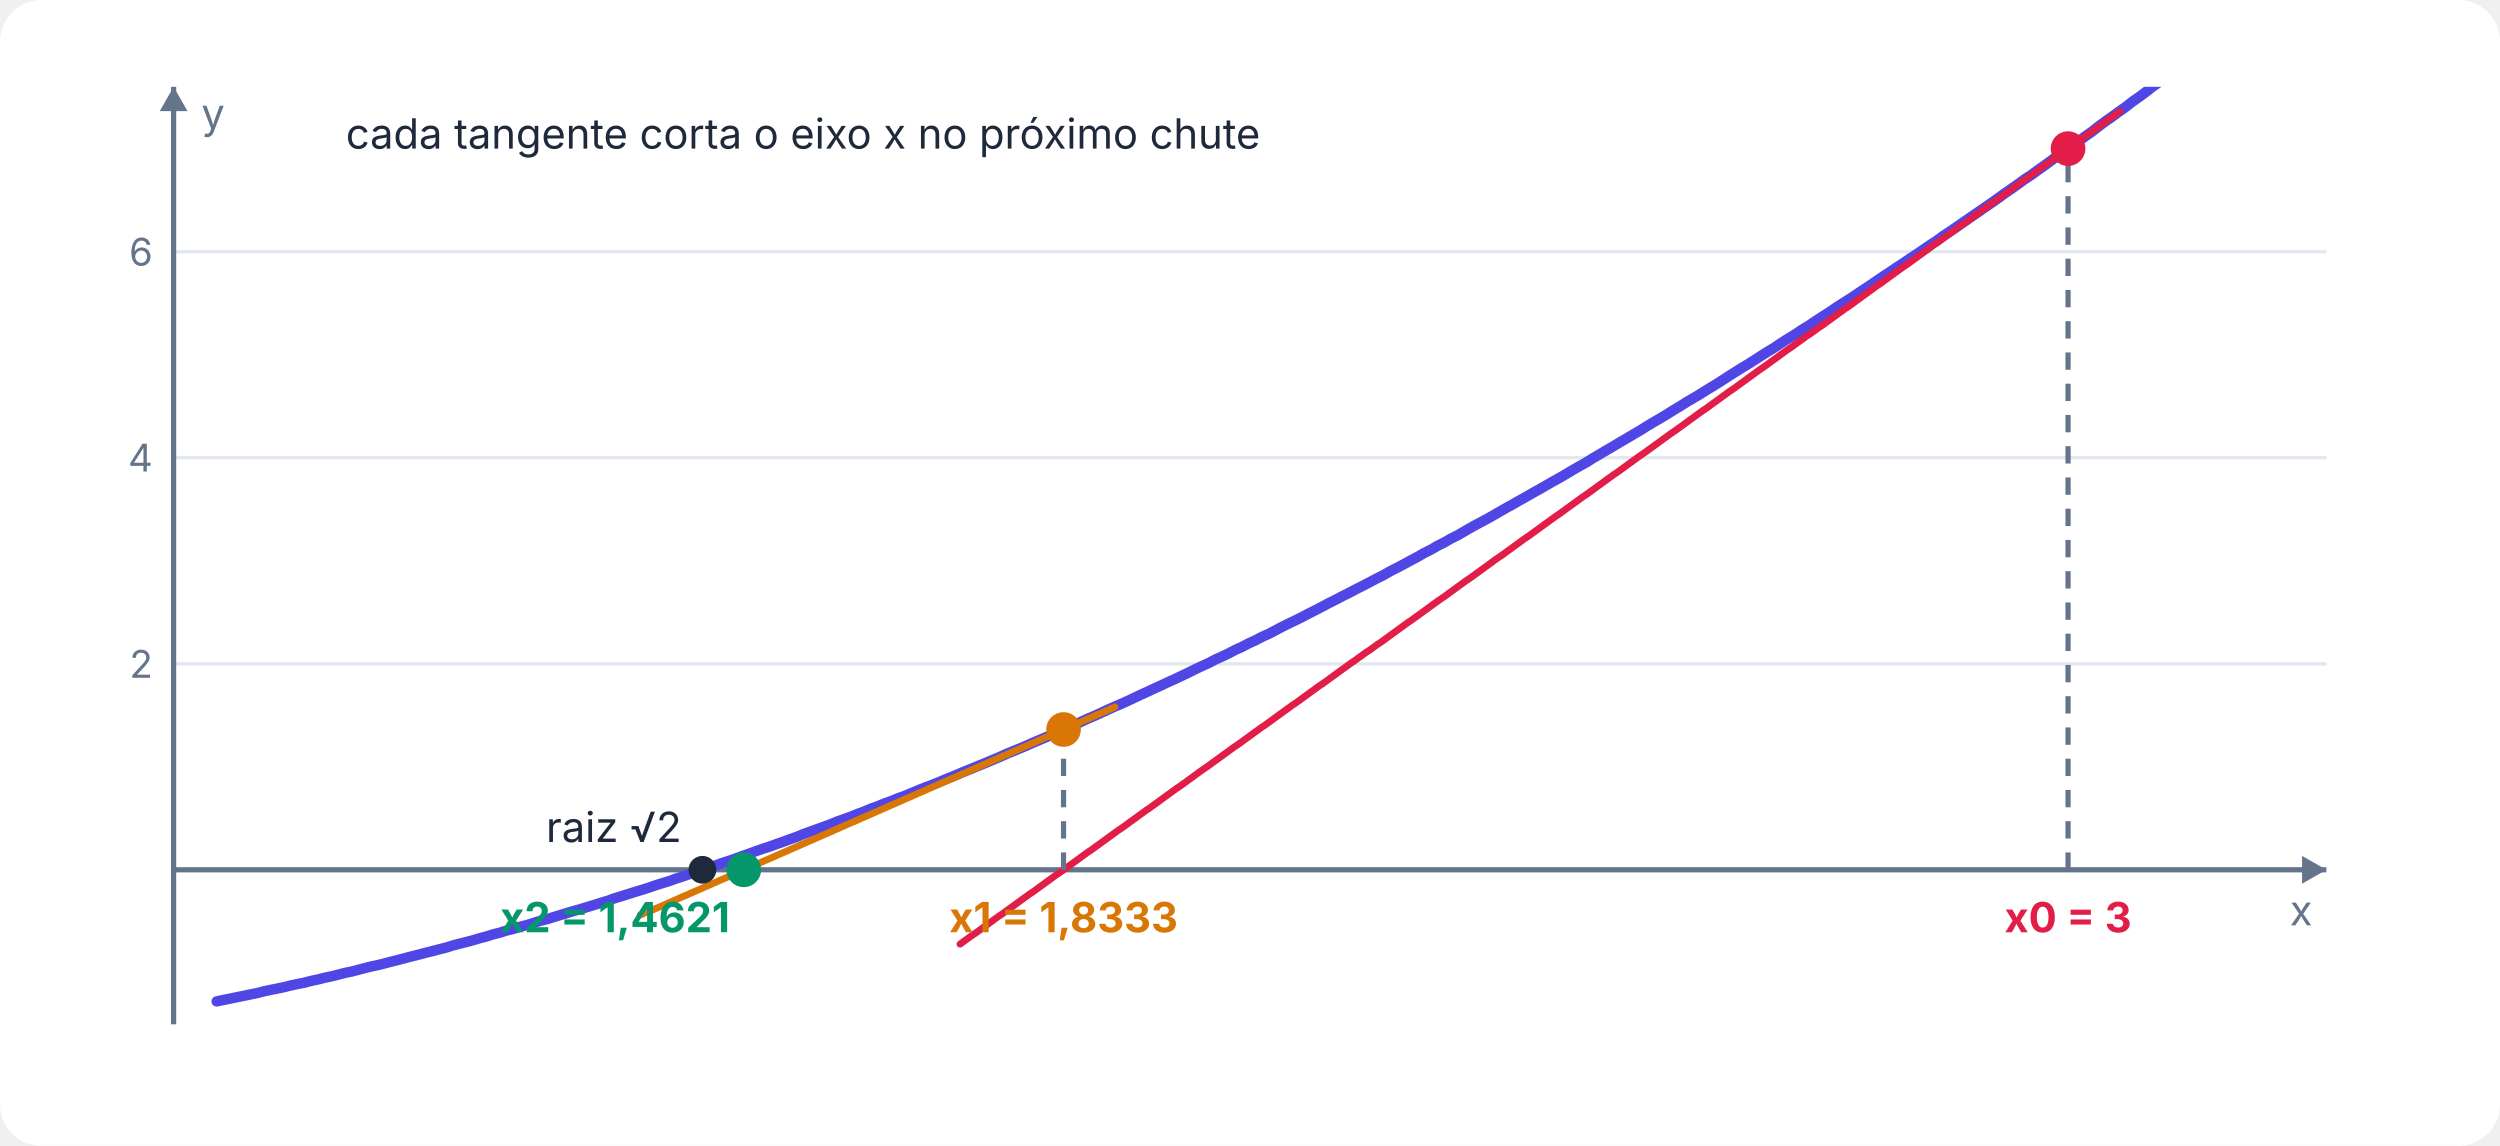
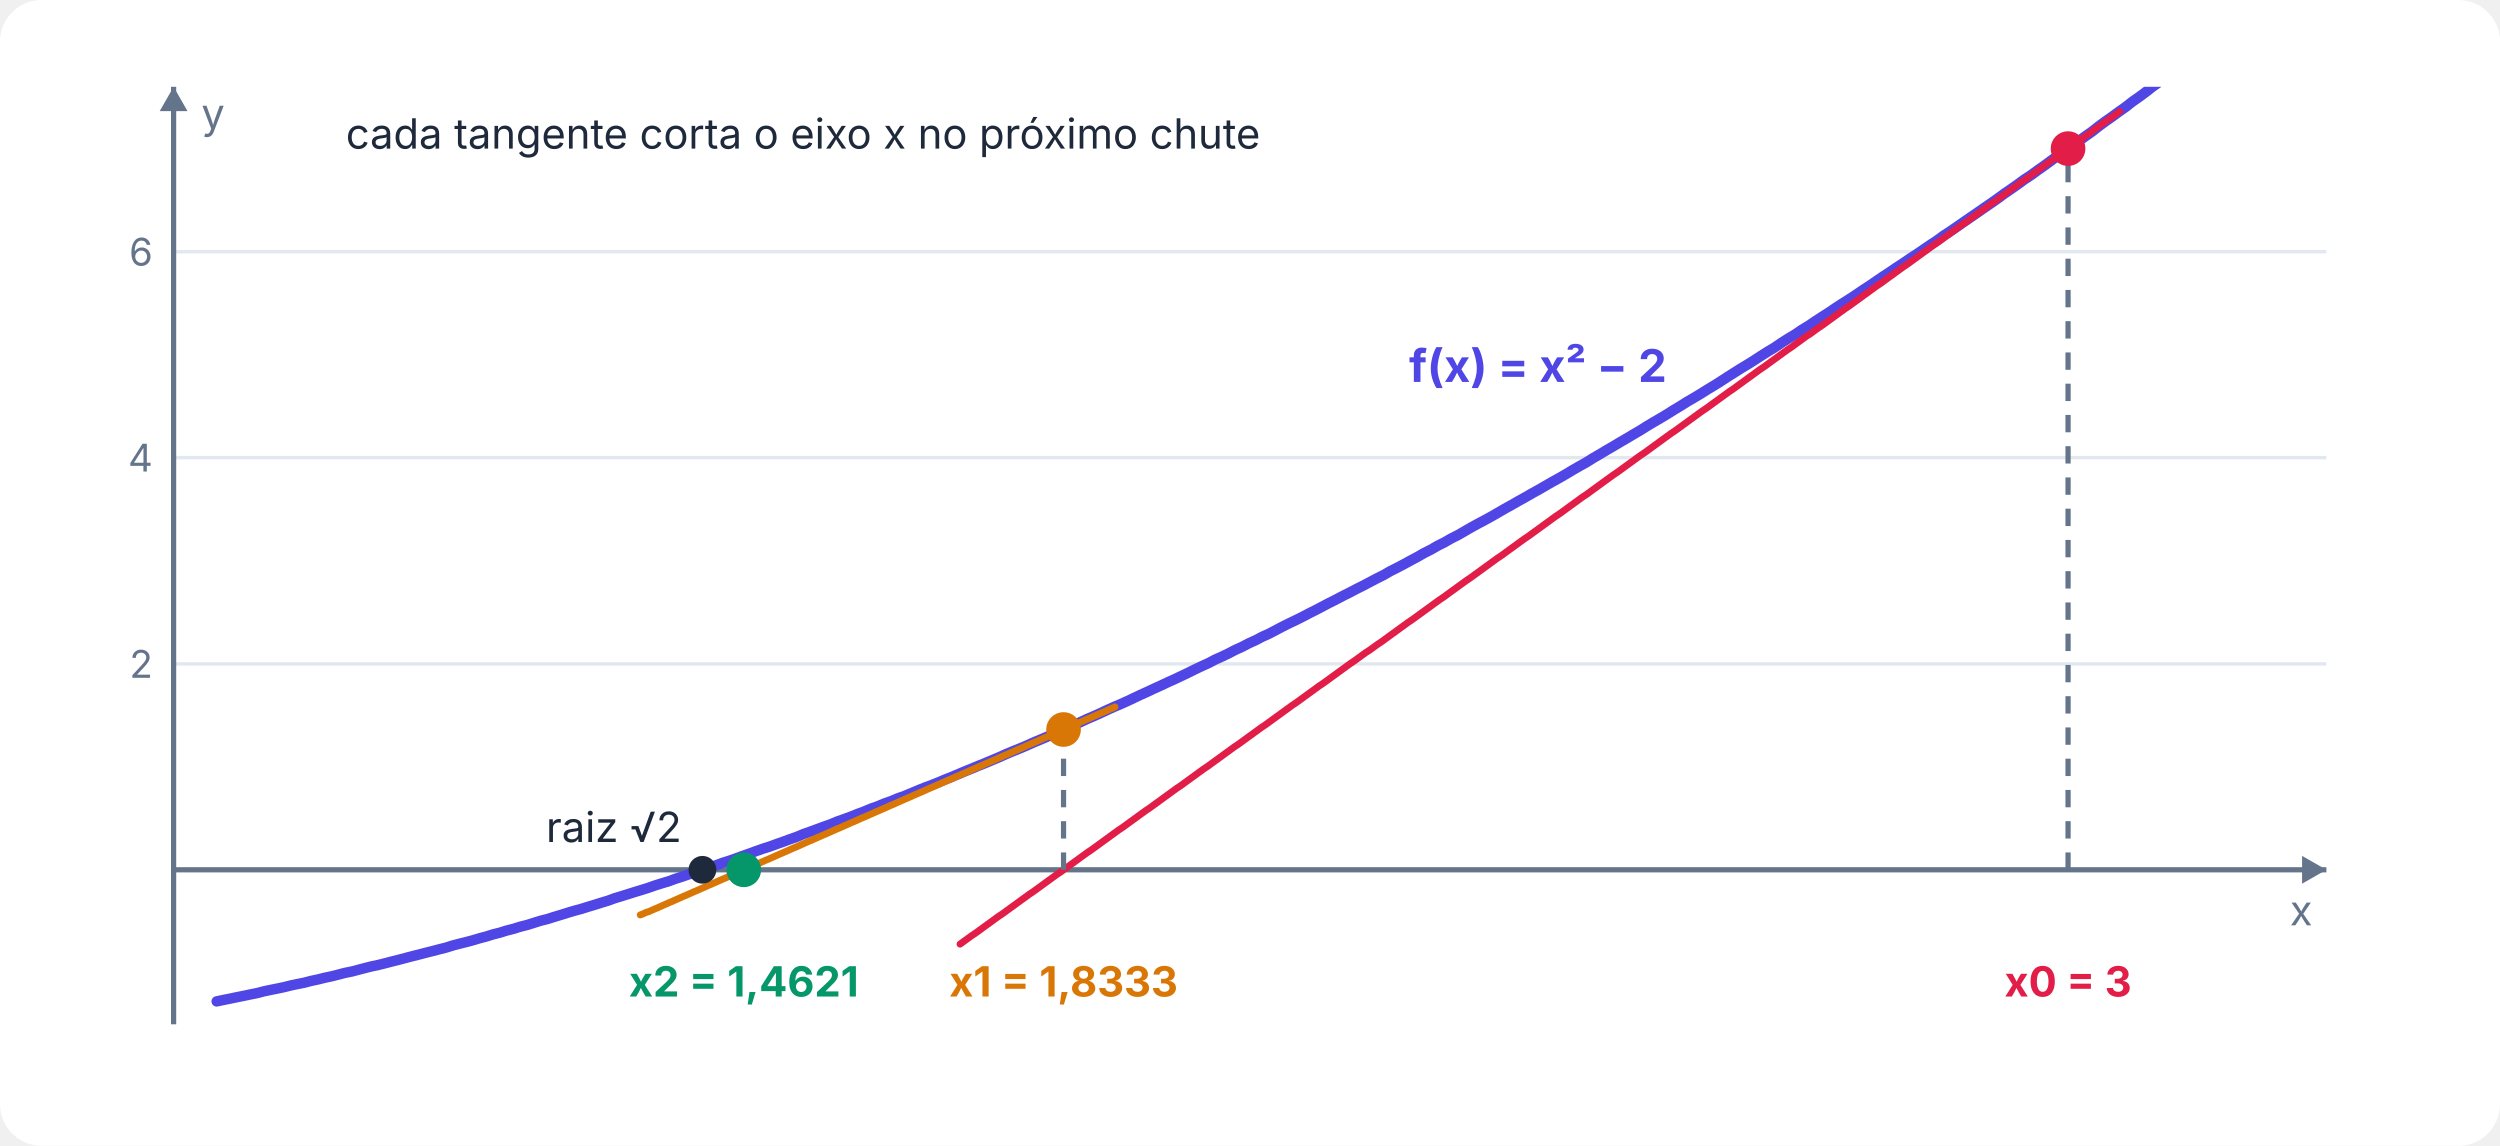
<svg xmlns="http://www.w3.org/2000/svg" viewBox="0 0 720 330" width="720" height="330" role="img" aria-label="Método de Newton em x² − 2 a partir de x0 = 3: a tangente em x0 corta o eixo em x1 ≈ 1,83 e a tangente em x1 corta em x2 ≈ 1,46, cada vez mais perto da raiz √2 ≈ 1,414">
  <rect width="720" height="330" rx="12" fill="#ffffff" />
  <clipPath id="quadro8">
    <rect x="50" y="25" width="620" height="270" />
  </clipPath>
  <line x1="50" y1="191.2" x2="670" y2="191.2" stroke="#e2e8f0" stroke-width="1" />
  <line x1="50" y1="131.8" x2="670" y2="131.8" stroke="#e2e8f0" stroke-width="1" />
  <line x1="50" y1="72.5" x2="670" y2="72.5" stroke="#e2e8f0" stroke-width="1" />
  <line x1="50" y1="250.5" x2="670" y2="250.5" stroke="#64748b" stroke-width="1.5" />
  <line x1="50.0" y1="25" x2="50.0" y2="295" stroke="#64748b" stroke-width="1.5" />
  <g clip-path="url(#quadro8)">
    <polyline points="62.4,288.4 64.3,288.0 66.3,287.6 68.2,287.2 70.2,286.8 72.1,286.4 74.1,286.0 76.0,285.5 77.9,285.1 79.9,284.7 81.8,284.3 83.8,283.8 85.7,283.4 87.7,283.0 89.6,282.5 91.5,282.1 93.5,281.6 95.4,281.2 97.4,280.7 99.3,280.2 101.3,279.8 103.2,279.3 105.1,278.8 107.1,278.3 109.0,277.9 111.0,277.4 112.9,276.9 114.9,276.4 116.8,275.9 118.7,275.4 120.7,274.9 122.6,274.4 124.6,273.9 126.5,273.4 128.5,272.9 130.4,272.3 132.3,271.8 134.3,271.3 136.2,270.8 138.2,270.2 140.1,269.7 142.0,269.1 144.0,268.6 145.9,268.0 147.9,267.5 149.8,266.9 151.8,266.4 153.7,265.8 155.6,265.2 157.6,264.7 159.5,264.1 161.5,263.5 163.4,262.9 165.4,262.3 167.3,261.8 169.2,261.2 171.2,260.6 173.1,260.0 175.1,259.4 177.0,258.7 179.0,258.1 180.9,257.5 182.8,256.9 184.8,256.3 186.7,255.7 188.7,255.0 190.6,254.4 192.6,253.8 194.5,253.1 196.4,252.5 198.4,251.8 200.3,251.2 202.3,250.5 204.2,249.9 206.2,249.2 208.1,248.5 210.0,247.9 212.0,247.2 213.9,246.5 215.9,245.8 217.8,245.1 219.8,244.4 221.7,243.8 223.6,243.1 225.6,242.4 227.5,241.7 229.5,241.0 231.4,240.2 233.4,239.5 235.3,238.8 237.2,238.1 239.2,237.4 241.1,236.6 243.1,235.9 245.0,235.2 247.0,234.4 248.9,233.7 250.8,232.9 252.8,232.2 254.7,231.4 256.7,230.7 258.6,229.9 260.6,229.2 262.5,228.4 264.4,227.6 266.4,226.8 268.3,226.1 270.3,225.3 272.2,224.5 274.2,223.7 276.1,222.9 278.0,222.1 280.0,221.3 281.9,220.5 283.9,219.7 285.8,218.9 287.7,218.1 289.7,217.2 291.6,216.4 293.6,215.6 295.5,214.8 297.5,213.9 299.4,213.1 301.3,212.3 303.3,211.4 305.2,210.6 307.2,209.7 309.1,208.9 311.1,208.0 313.0,207.1 314.9,206.3 316.9,205.4 318.8,204.5 320.8,203.6 322.7,202.8 324.7,201.9 326.6,201.0 328.5,200.1 330.5,199.2 332.4,198.3 334.4,197.4 336.3,196.5 338.3,195.6 340.2,194.7 342.1,193.8 344.1,192.8 346.0,191.9 348.0,191.0 349.9,190.0 351.9,189.1 353.8,188.2 355.7,187.2 357.7,186.3 359.6,185.3 361.6,184.4 363.5,183.4 365.5,182.5 367.4,181.5 369.3,180.5 371.3,179.5 373.2,178.6 375.2,177.6 377.1,176.6 379.1,175.6 381.0,174.6 382.9,173.6 384.9,172.6 386.8,171.6 388.8,170.6 390.7,169.6 392.7,168.6 394.6,167.6 396.5,166.6 398.5,165.6 400.4,164.5 402.4,163.5 404.3,162.5 406.3,161.4 408.2,160.4 410.1,159.3 412.1,158.3 414.0,157.2 416.0,156.2 417.9,155.1 419.9,154.1 421.8,153.0 423.7,151.9 425.7,150.8 427.6,149.8 429.6,148.7 431.5,147.6 433.4,146.5 435.4,145.4 437.3,144.3 439.3,143.2 441.2,142.1 443.2,141.0 445.1,139.9 447.0,138.8 449.0,137.7 450.9,136.6 452.9,135.4 454.8,134.3 456.8,133.2 458.7,132.0 460.6,130.9 462.6,129.7 464.5,128.6 466.5,127.4 468.4,126.3 470.4,125.1 472.3,124.0 474.2,122.8 476.2,121.6 478.1,120.5 480.1,119.3 482.0,118.1 484.0,116.9 485.9,115.7 487.8,114.6 489.8,113.4 491.7,112.2 493.7,111.0 495.6,109.8 497.6,108.5 499.5,107.3 501.4,106.1 503.4,104.9 505.3,103.7 507.3,102.4 509.2,101.2 511.2,100.0 513.1,98.7 515.0,97.5 517.0,96.3 518.9,95.0 520.9,93.8 522.8,92.5 524.8,91.2 526.7,90.0 528.6,88.7 530.6,87.4 532.5,86.2 534.5,84.9 536.4,83.6 538.4,82.3 540.3,81.0 542.2,79.7 544.2,78.4 546.1,77.1 548.1,75.8 550.0,74.5 552.0,73.2 553.9,71.9 555.8,70.6 557.8,69.3 559.7,67.9 561.7,66.6 563.6,65.3 565.6,63.9 567.5,62.6 569.4,61.3 571.4,59.9 573.3,58.6 575.3,57.2 577.2,55.8 579.1,54.5 581.1,53.1 583.0,51.7 585.0,50.4 586.9,49.0 588.9,47.6 590.8,46.2 592.7,44.8 594.7,43.5 596.6,42.1 598.6,40.7 600.5,39.3 602.5,37.9 604.4,36.4 606.3,35.0 608.3,33.6 610.2,32.2 612.2,30.8 614.1,29.3 616.1,27.9 618.0,26.5 619.9,25.0 621.9,23.6 623.8,22.2 625.8,20.7 627.7,19.3 629.7,17.8 631.6,16.3 633.5,14.9 635.5,13.4 637.4,11.9 639.4,10.5 641.3,9.0 643.3,7.5 645.2,6.0" fill="none" stroke="#4f46e5" stroke-width="3" stroke-linejoin="round" stroke-linecap="round" />
    <line x1="595.6" y1="250.5" x2="595.6" y2="42.8" stroke="#64748b" stroke-width="1.5" stroke-dasharray="5 4" />
    <polyline points="276.5,271.9 277.6,271.1 278.7,270.3 279.8,269.5 281.0,268.7 282.1,267.9 283.2,267.1 284.3,266.3 285.4,265.5 286.5,264.7 287.6,263.9 288.8,263.1 289.9,262.3 291.0,261.5 292.1,260.7 293.2,259.9 294.3,259.1 295.4,258.3 296.5,257.5 297.7,256.7 298.8,255.9 299.9,255.1 301.0,254.3 302.1,253.5 303.2,252.7 304.3,251.9 305.5,251.1 306.6,250.3 307.7,249.5 308.8,248.7 309.9,247.9 311.0,247.1 312.1,246.3 313.2,245.5 314.4,244.7 315.5,243.9 316.6,243.1 317.7,242.3 318.8,241.5 319.9,240.7 321.0,239.9 322.1,239.1 323.3,238.3 324.4,237.5 325.5,236.7 326.6,235.9 327.7,235.1 328.8,234.3 329.9,233.5 331.1,232.7 332.2,231.9 333.3,231.1 334.4,230.3 335.5,229.5 336.6,228.7 337.7,227.9 338.8,227.1 340.0,226.3 341.1,225.5 342.2,224.7 343.3,223.9 344.4,223.1 345.5,222.3 346.6,221.5 347.8,220.7 348.9,219.9 350.0,219.1 351.1,218.3 352.2,217.5 353.3,216.7 354.4,215.9 355.5,215.1 356.7,214.3 357.8,213.5 358.9,212.7 360.0,211.9 361.1,211.1 362.2,210.3 363.3,209.5 364.5,208.7 365.6,207.9 366.7,207.1 367.8,206.3 368.9,205.5 370.0,204.7 371.1,203.9 372.2,203.1 373.4,202.3 374.5,201.5 375.6,200.7 376.7,199.9 377.8,199.1 378.9,198.3 380.0,197.5 381.2,196.7 382.3,195.9 383.4,195.1 384.5,194.3 385.6,193.5 386.7,192.7 387.8,191.9 388.9,191.1 390.1,190.3 391.2,189.5 392.3,188.7 393.4,187.9 394.5,187.2 395.6,186.4 396.7,185.6 397.9,184.8 399.0,184.0 400.1,183.2 401.2,182.4 402.3,181.6 403.4,180.8 404.5,180.0 405.6,179.2 406.8,178.4 407.9,177.6 409.0,176.8 410.1,176.0 411.2,175.2 412.3,174.4 413.4,173.6 414.5,172.8 415.7,172.0 416.8,171.2 417.9,170.4 419.0,169.6 420.1,168.8 421.2,168.0 422.3,167.2 423.5,166.4 424.6,165.6 425.7,164.8 426.8,164.0 427.9,163.2 429.0,162.4 430.1,161.6 431.2,160.8 432.4,160.0 433.5,159.2 434.6,158.4 435.7,157.6 436.8,156.8 437.9,156.0 439.0,155.2 440.2,154.4 441.3,153.6 442.4,152.8 443.5,152.0 444.6,151.2 445.7,150.4 446.8,149.6 447.9,148.8 449.1,148.0 450.2,147.2 451.3,146.4 452.4,145.6 453.5,144.8 454.6,144.0 455.7,143.2 456.9,142.4 458.0,141.6 459.1,140.8 460.2,140.0 461.3,139.2 462.4,138.4 463.5,137.6 464.6,136.8 465.8,136.0 466.9,135.2 468.0,134.4 469.1,133.6 470.2,132.8 471.3,132.0 472.4,131.2 473.6,130.4 474.7,129.6 475.8,128.8 476.9,128.0 478.0,127.2 479.1,126.4 480.2,125.6 481.3,124.8 482.5,124.0 483.6,123.2 484.7,122.4 485.8,121.6 486.9,120.8 488.0,120.0 489.1,119.2 490.2,118.4 491.4,117.6 492.5,116.8 493.6,116.0 494.7,115.2 495.8,114.4 496.9,113.6 498.0,112.8 499.2,112.0 500.3,111.2 501.4,110.4 502.5,109.6 503.6,108.8 504.7,108.0 505.8,107.2 506.9,106.4 508.1,105.6 509.2,104.8 510.3,104.0 511.4,103.2 512.5,102.4 513.6,101.6 514.7,100.8 515.9,100.0 517.0,99.2 518.1,98.4 519.2,97.6 520.3,96.8 521.4,96.1 522.5,95.3 523.6,94.5 524.8,93.7 525.9,92.9 527.0,92.1 528.1,91.3 529.2,90.5 530.3,89.7 531.4,88.9 532.6,88.1 533.7,87.3 534.8,86.5 535.9,85.7 537.0,84.9 538.1,84.1 539.2,83.3 540.3,82.5 541.5,81.7 542.6,80.9 543.7,80.1 544.8,79.3 545.9,78.5 547.0,77.7 548.1,76.9 549.3,76.1 550.4,75.3 551.5,74.5 552.6,73.7 553.7,72.9 554.8,72.1 555.9,71.3 557.0,70.5 558.2,69.7 559.3,68.9 560.4,68.1 561.5,67.3 562.6,66.5 563.7,65.7 564.8,64.9 566.0,64.1 567.1,63.3 568.2,62.5 569.3,61.7 570.4,60.9 571.5,60.1 572.6,59.3 573.7,58.5 574.9,57.7 576.0,56.9 577.1,56.1 578.2,55.3 579.3,54.5 580.4,53.7 581.5,52.9 582.6,52.1 583.8,51.3 584.9,50.5 586.0,49.7 587.1,48.9 588.2,48.1 589.3,47.3 590.4,46.5 591.6,45.7 592.7,44.9 593.8,44.1 594.9,43.3 596.0,42.5 597.1,41.7 598.2,40.9 599.3,40.1 600.5,39.3 601.6,38.5 602.7,37.7 603.8,36.9 604.9,36.1 606.0,35.3 607.1,34.5 608.3,33.7 609.4,32.9 610.5,32.1" fill="none" stroke="#e11d48" stroke-width="2" stroke-linejoin="round" stroke-linecap="round" />
    <line x1="306.3" y1="250.5" x2="306.3" y2="210.1" stroke="#64748b" stroke-width="1.5" stroke-dasharray="5 4" />
    <polyline points="184.4,263.5 184.9,263.3 185.4,263.1 185.8,262.9 186.3,262.7 186.7,262.6 187.2,262.4 187.6,262.2 188.1,262.0 188.5,261.8 189.0,261.6 189.5,261.4 189.9,261.2 190.4,261.0 190.8,260.8 191.3,260.6 191.7,260.4 192.2,260.2 192.6,260.0 193.1,259.8 193.6,259.6 194.0,259.4 194.5,259.2 194.9,259.0 195.4,258.8 195.8,258.6 196.3,258.4 196.7,258.2 197.2,258.0 197.7,257.8 198.1,257.6 198.6,257.4 199.0,257.2 199.5,257.0 199.9,256.8 200.4,256.6 200.9,256.4 201.3,256.2 201.8,256.0 202.2,255.8 202.7,255.6 203.1,255.4 203.6,255.2 204.0,255.0 204.5,254.8 205.0,254.6 205.4,254.4 205.9,254.2 206.3,254.0 206.8,253.8 207.2,253.6 207.7,253.4 208.1,253.2 208.6,253.0 209.1,252.8 209.5,252.6 210.0,252.4 210.4,252.2 210.9,252.0 211.3,251.8 211.8,251.6 212.2,251.4 212.7,251.2 213.2,251.0 213.6,250.8 214.1,250.6 214.5,250.4 215.0,250.2 215.4,250.0 215.9,249.8 216.3,249.6 216.8,249.4 217.3,249.2 217.7,249.0 218.2,248.8 218.6,248.6 219.1,248.4 219.5,248.2 220.0,248.0 220.4,247.8 220.9,247.6 221.4,247.4 221.8,247.2 222.3,247.0 222.7,246.8 223.2,246.6 223.6,246.4 224.1,246.2 224.5,246.0 225.0,245.8 225.5,245.6 225.9,245.4 226.4,245.2 226.8,245.0 227.3,244.8 227.7,244.6 228.2,244.4 228.6,244.2 229.1,244.0 229.6,243.8 230.0,243.6 230.5,243.4 230.9,243.2 231.4,243.0 231.8,242.8 232.3,242.6 232.7,242.4 233.2,242.2 233.7,242.0 234.1,241.8 234.6,241.6 235.0,241.4 235.5,241.2 235.9,241.0 236.4,240.8 236.8,240.6 237.3,240.4 237.8,240.2 238.2,240.0 238.7,239.8 239.1,239.6 239.6,239.4 240.0,239.2 240.5,239.0 240.9,238.8 241.4,238.6 241.9,238.4 242.3,238.2 242.8,238.0 243.2,237.8 243.7,237.6 244.1,237.4 244.6,237.2 245.0,237.0 245.5,236.8 246.0,236.6 246.4,236.4 246.9,236.2 247.3,236.0 247.8,235.8 248.2,235.6 248.7,235.4 249.2,235.2 249.6,235.0 250.1,234.8 250.5,234.6 251.0,234.4 251.4,234.2 251.9,234.0 252.3,233.8 252.8,233.6 253.3,233.4 253.7,233.2 254.2,233.0 254.6,232.8 255.1,232.6 255.5,232.4 256.0,232.2 256.4,232.0 256.9,231.8 257.4,231.6 257.8,231.4 258.3,231.2 258.7,231.0 259.2,230.8 259.6,230.6 260.1,230.4 260.5,230.2 261.0,230.0 261.5,229.8 261.9,229.6 262.4,229.4 262.8,229.2 263.3,229.0 263.7,228.8 264.2,228.6 264.6,228.4 265.1,228.2 265.6,228.0 266.0,227.8 266.5,227.6 266.9,227.4 267.4,227.2 267.8,227.0 268.3,226.8 268.7,226.6 269.2,226.4 269.7,226.2 270.1,226.0 270.6,225.8 271.0,225.6 271.5,225.4 271.9,225.2 272.4,225.0 272.8,224.8 273.3,224.6 273.8,224.4 274.2,224.2 274.7,224.0 275.1,223.8 275.6,223.6 276.0,223.4 276.5,223.2 276.9,223.0 277.4,222.8 277.9,222.6 278.3,222.4 278.8,222.2 279.2,222.0 279.7,221.8 280.1,221.6 280.6,221.4 281.0,221.2 281.5,221.0 282.0,220.8 282.4,220.6 282.9,220.4 283.3,220.2 283.8,220.0 284.2,219.8 284.7,219.6 285.1,219.4 285.6,219.2 286.1,219.0 286.5,218.8 287.0,218.6 287.4,218.4 287.9,218.2 288.3,218.0 288.8,217.8 289.2,217.6 289.7,217.4 290.2,217.2 290.6,217.0 291.1,216.8 291.5,216.6 292.0,216.4 292.4,216.2 292.9,216.0 293.4,215.8 293.8,215.6 294.3,215.4 294.7,215.2 295.2,215.0 295.6,214.8 296.1,214.6 296.5,214.4 297.0,214.2 297.5,214.0 297.9,213.8 298.4,213.6 298.8,213.4 299.3,213.2 299.7,213.0 300.2,212.8 300.6,212.6 301.1,212.4 301.6,212.2 302.0,212.0 302.5,211.8 302.9,211.6 303.4,211.4 303.8,211.2 304.3,211.0 304.7,210.8 305.2,210.6 305.7,210.4 306.1,210.2 306.6,210.0 307.0,209.8 307.5,209.6 307.9,209.4 308.4,209.2 308.8,209.0 309.3,208.8 309.8,208.6 310.2,208.4 310.7,208.2 311.1,208.0 311.6,207.8 312.0,207.6 312.5,207.4 312.9,207.2 313.4,207.0 313.9,206.8 314.3,206.6 314.8,206.4 315.2,206.2 315.7,206.0 316.1,205.8 316.6,205.6 317.0,205.4 317.5,205.2 318.0,205.0 318.4,204.8 318.9,204.6 319.3,204.4 319.8,204.2 320.2,204.0 320.7,203.8 321.1,203.6" fill="none" stroke="#d97706" stroke-width="2" stroke-linejoin="round" stroke-linecap="round" />
  </g>
  <polygon points="670,250.5 663,246.5 663,254.5" fill="#64748b" />
  <polygon points="50.0,25 46.0,32 54.0,32" fill="#64748b" />
  <text x="666.0" y="266.5" font-size="12" fill="#64748b" text-anchor="end" font-weight="normal" font-family="Inter, Segoe UI, Arial, sans-serif">x</text>
  <text x="58.0" y="37.0" font-size="12" fill="#64748b" text-anchor="start" font-weight="normal" font-family="Inter, Segoe UI, Arial, sans-serif">y</text>
  <text x="44.0" y="195.2" font-size="11" fill="#64748b" text-anchor="end" font-weight="normal" font-family="Inter, Segoe UI, Arial, sans-serif">2</text>
  <text x="44.0" y="135.8" font-size="11" fill="#64748b" text-anchor="end" font-weight="normal" font-family="Inter, Segoe UI, Arial, sans-serif">4</text>
  <text x="44.0" y="76.5" font-size="11" fill="#64748b" text-anchor="end" font-weight="normal" font-family="Inter, Segoe UI, Arial, sans-serif">6</text>
  <circle cx="595.6" cy="42.8" r="4" fill="#e11d48" stroke="#e11d48" stroke-width="2" />
-   <text x="595.6" y="268.5" font-size="12" fill="#e11d48" text-anchor="middle" font-weight="bold" font-family="Inter, Segoe UI, Arial, sans-serif">x0 = 3</text>
+   <text x="595.6" y="287.0" font-size="12" fill="#e11d48" text-anchor="middle" font-weight="bold" font-family="Inter, Segoe UI, Arial, sans-serif">x0 = 3</text>
  <circle cx="306.3" cy="210.1" r="4" fill="#d97706" stroke="#d97706" stroke-width="2" />
-   <text x="306.3" y="268.5" font-size="12" fill="#d97706" text-anchor="middle" font-weight="bold" font-family="Inter, Segoe UI, Arial, sans-serif">x1 = 1,8333</text>
+   <text x="306.3" y="287.0" font-size="12" fill="#d97706" text-anchor="middle" font-weight="bold" font-family="Inter, Segoe UI, Arial, sans-serif">x1 = 1,8333</text>
  <circle cx="214.2" cy="250.5" r="4" fill="#059669" stroke="#059669" stroke-width="2" />
-   <text x="210.2" y="268.5" font-size="12" fill="#059669" text-anchor="end" font-weight="bold" font-family="Inter, Segoe UI, Arial, sans-serif">x2 = 1,4621</text>
+   <text x="214.2" y="287.0" font-size="12" fill="#059669" text-anchor="middle" font-weight="bold" font-family="Inter, Segoe UI, Arial, sans-serif">x2 = 1,4621</text>
  <circle cx="202.3" cy="250.5" r="3" fill="#1e293b" stroke="#1e293b" stroke-width="2" />
  <text x="196.3" y="242.5" font-size="12" fill="#1e293b" text-anchor="end" font-weight="normal" font-family="Inter, Segoe UI, Arial, sans-serif">raiz √2</text>
+   <text x="480.0" y="110.0" font-size="13" fill="#4f46e5" text-anchor="end" font-weight="bold" font-family="Inter, Segoe UI, Arial, sans-serif">f(x) = x² − 2</text>
  <text x="99.6" y="42.8" font-size="12" fill="#1e293b" text-anchor="start" font-weight="normal" font-family="Inter, Segoe UI, Arial, sans-serif">cada tangente corta o eixo x no próximo chute</text>
</svg>
